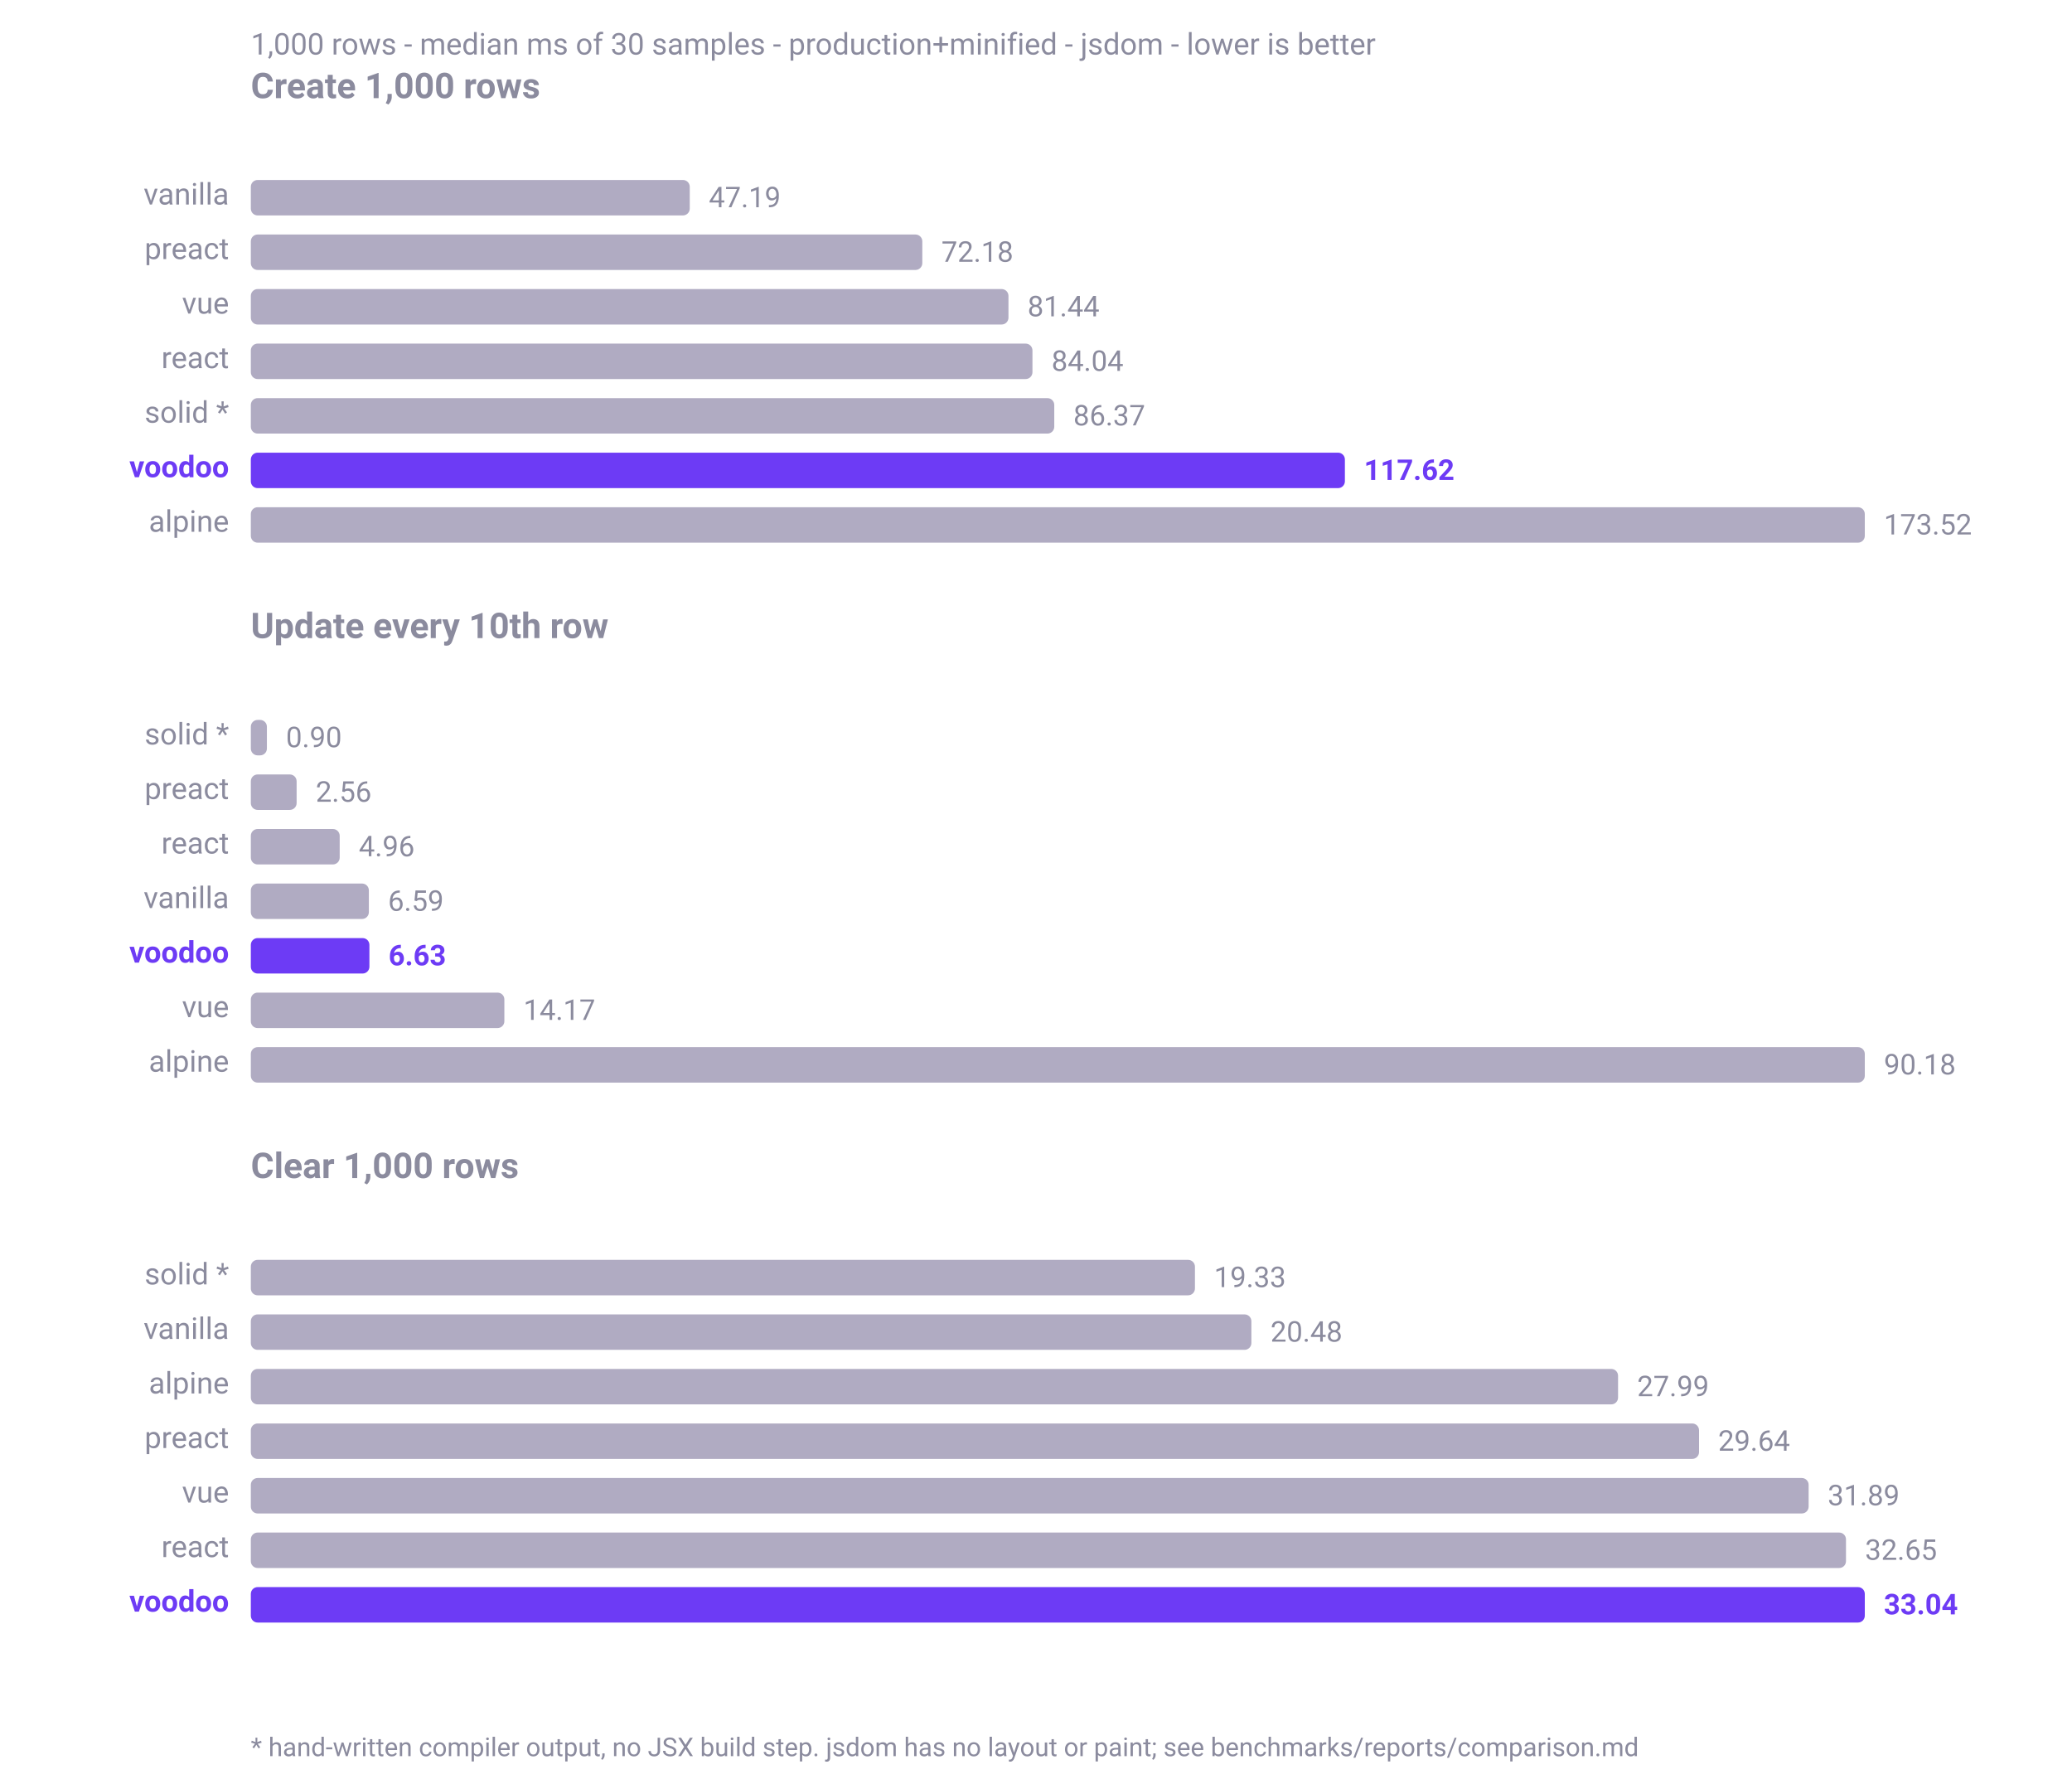
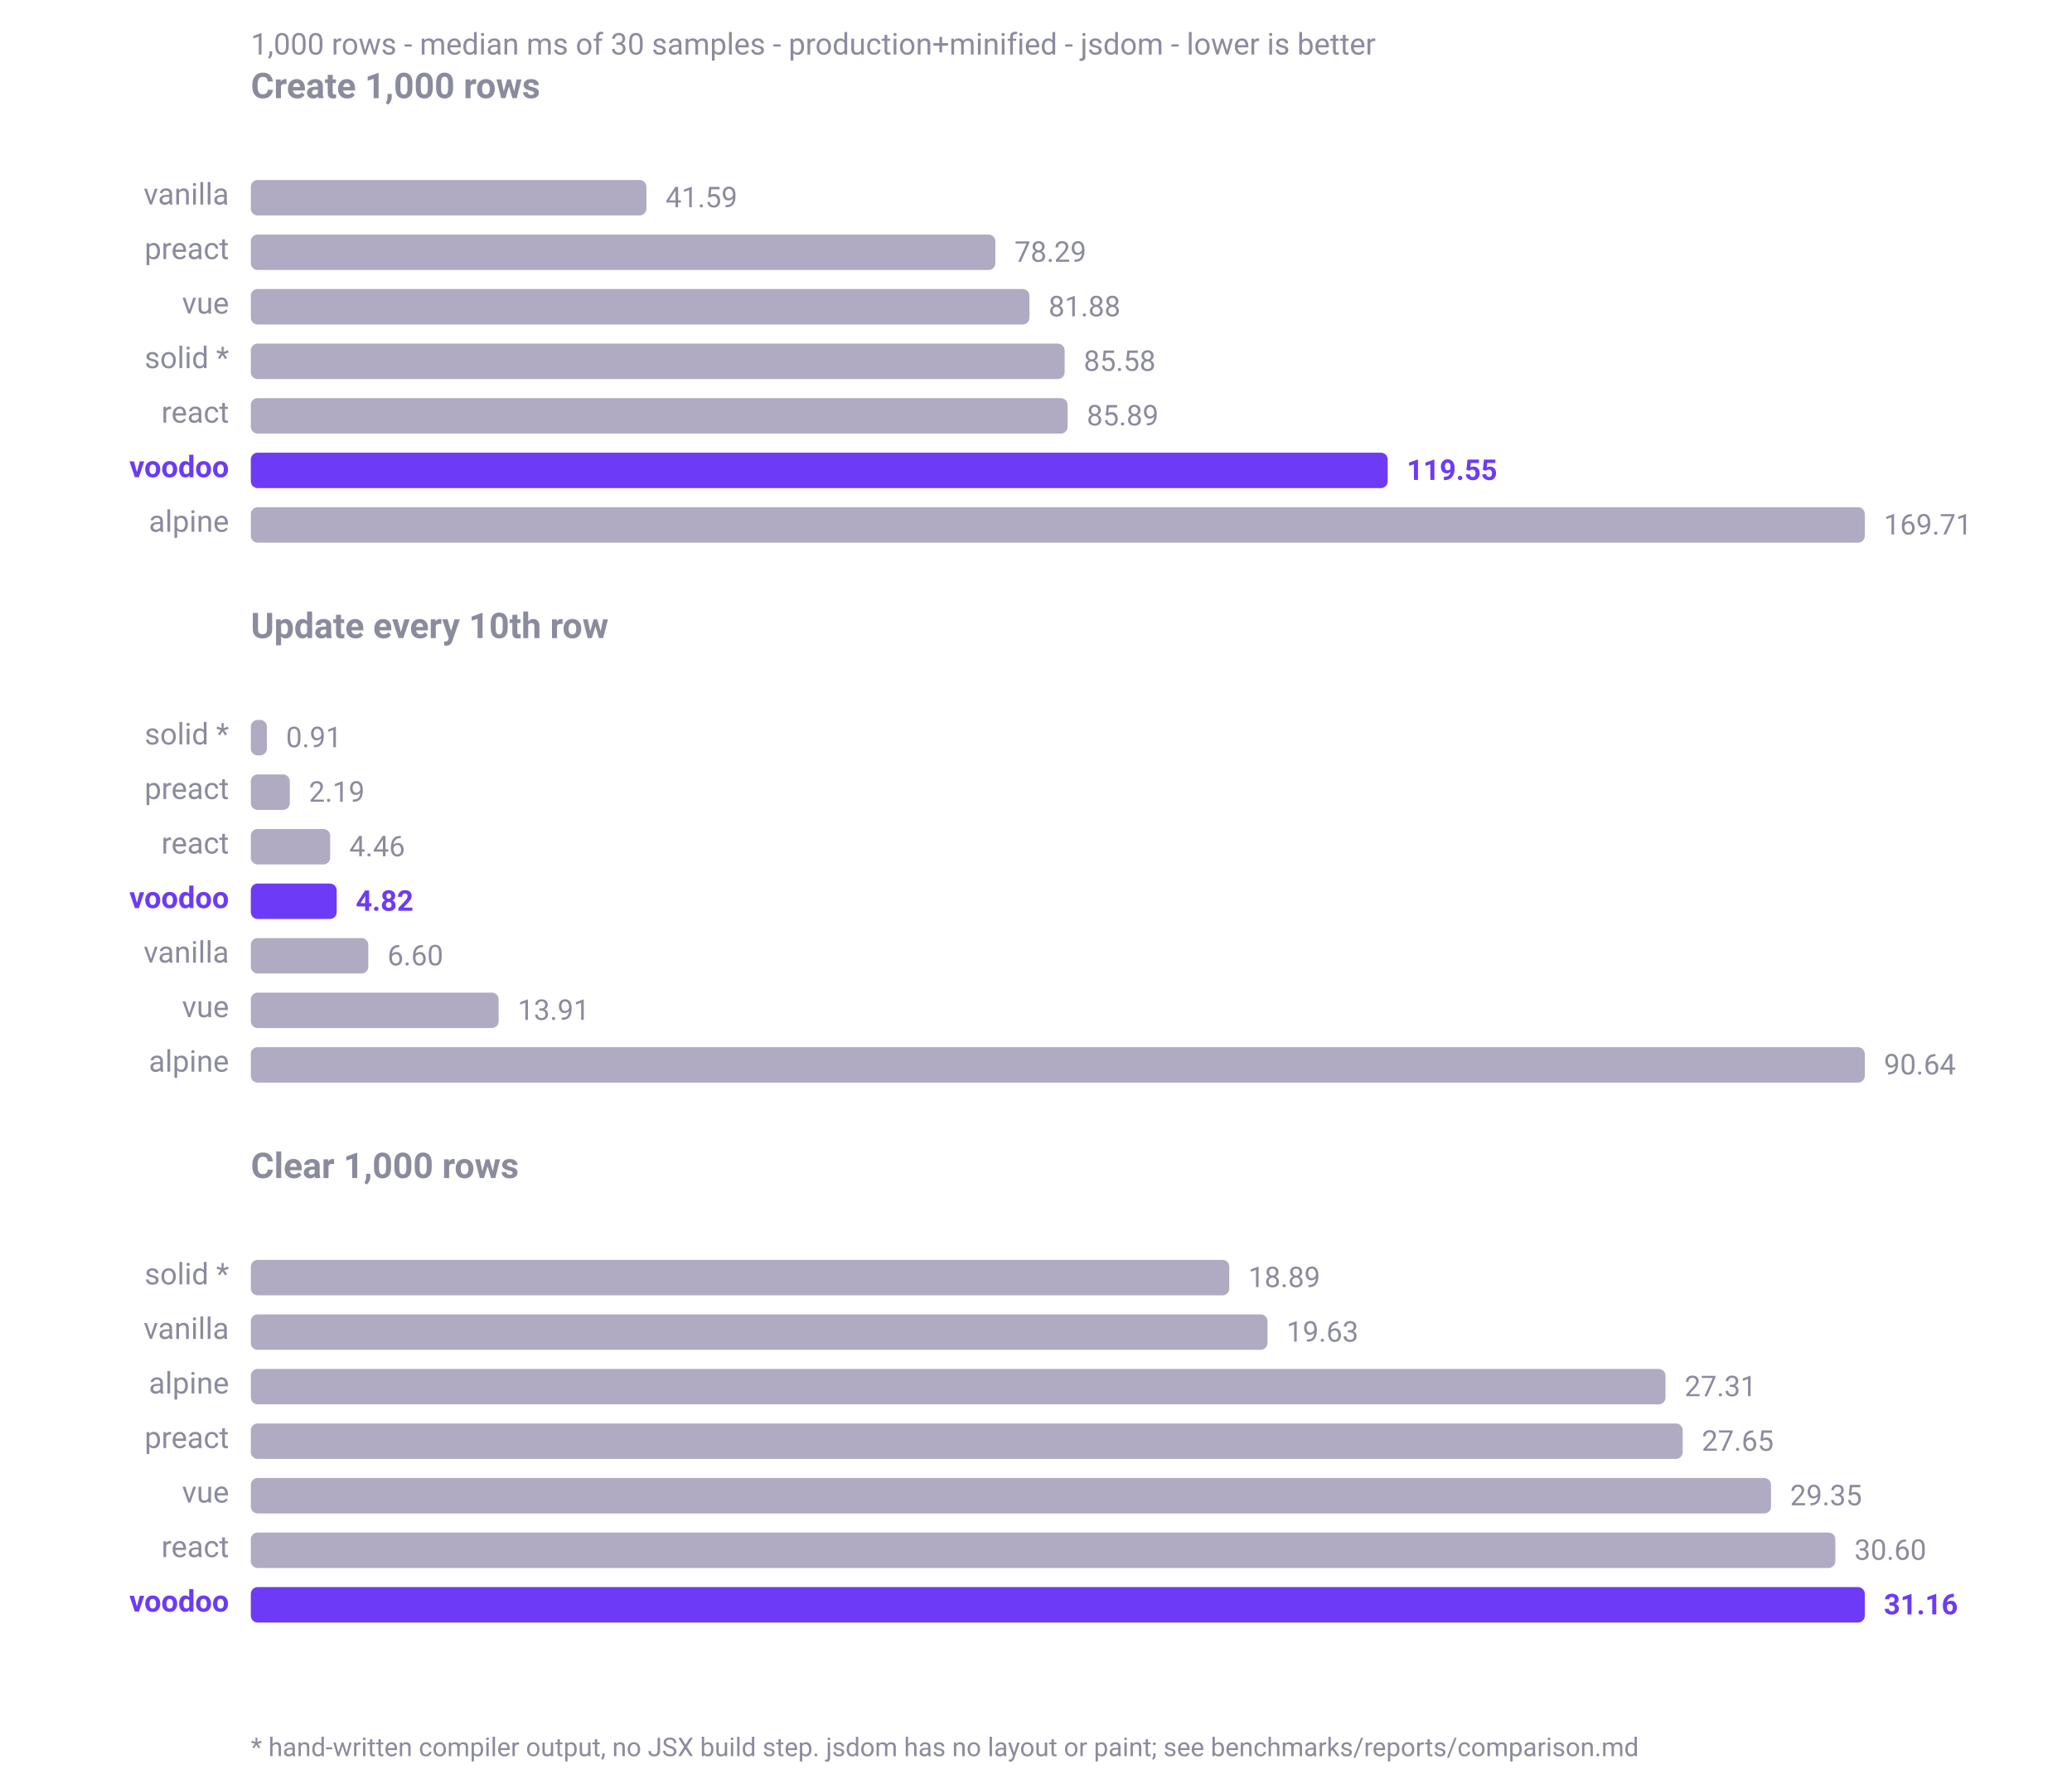
<svg xmlns="http://www.w3.org/2000/svg" viewBox="0 0 760 654" width="760" height="654" font-family="ui-sans-serif,system-ui,-apple-system,Segoe UI,Roboto,sans-serif">
  <text x="92" y="20" font-size="11" fill="#8b8b9e">1,000 rows - median ms of 30 samples - production+minified - jsdom - lower is better</text>
  <text x="92" y="36" font-size="13" font-weight="700" fill="#8b8b9e">Create 1,000 rows</text>
  <text x="84" y="75" font-size="11" text-anchor="end" fill="#8b8b9e" font-weight="400">vanilla</text>
-   <rect x="92" y="66" width="161.0" height="13" rx="2.5" fill="#b0abc2" />
-   <text x="260.0" y="76" font-size="10.5" fill="#8b8b9e" font-weight="400">47.19</text>
+   <rect x="92" y="66" width="145.1" height="13" rx="2.5" fill="#b0abc2" />
+   <text x="244.1" y="76" font-size="10.5" fill="#8b8b9e" font-weight="400">41.59</text>
  <text x="84" y="95" font-size="11" text-anchor="end" fill="#8b8b9e" font-weight="400">preact</text>
-   <rect x="92" y="86" width="246.3" height="13" rx="2.5" fill="#b0abc2" />
-   <text x="345.3" y="96" font-size="10.5" fill="#8b8b9e" font-weight="400">72.18</text>
+   <rect x="92" y="86" width="273.1" height="13" rx="2.5" fill="#b0abc2" />
+   <text x="372.1" y="96" font-size="10.5" fill="#8b8b9e" font-weight="400">78.29</text>
  <text x="84" y="115" font-size="11" text-anchor="end" fill="#8b8b9e" font-weight="400">vue</text>
-   <rect x="92" y="106" width="277.9" height="13" rx="2.5" fill="#b0abc2" />
-   <text x="376.9" y="116" font-size="10.5" fill="#8b8b9e" font-weight="400">81.44</text>
-   <text x="84" y="135" font-size="11" text-anchor="end" fill="#8b8b9e" font-weight="400">react</text>
-   <rect x="92" y="126" width="286.7" height="13" rx="2.5" fill="#b0abc2" />
-   <text x="385.7" y="136" font-size="10.5" fill="#8b8b9e" font-weight="400">84.04</text>
-   <text x="84" y="155" font-size="11" text-anchor="end" fill="#8b8b9e" font-weight="400">solid *</text>
-   <rect x="92" y="146" width="294.7" height="13" rx="2.5" fill="#b0abc2" />
-   <text x="393.7" y="156" font-size="10.5" fill="#8b8b9e" font-weight="400">86.37</text>
+   <rect x="92" y="106" width="285.6" height="13" rx="2.5" fill="#b0abc2" />
+   <text x="384.6" y="116" font-size="10.5" fill="#8b8b9e" font-weight="400">81.88</text>
+   <text x="84" y="135" font-size="11" text-anchor="end" fill="#8b8b9e" font-weight="400">solid *</text>
+   <rect x="92" y="126" width="298.5" height="13" rx="2.5" fill="#b0abc2" />
+   <text x="397.5" y="136" font-size="10.5" fill="#8b8b9e" font-weight="400">85.58</text>
+   <text x="84" y="155" font-size="11" text-anchor="end" fill="#8b8b9e" font-weight="400">react</text>
+   <rect x="92" y="146" width="299.6" height="13" rx="2.5" fill="#b0abc2" />
+   <text x="398.6" y="156" font-size="10.5" fill="#8b8b9e" font-weight="400">85.89</text>
  <text x="84" y="175" font-size="11" text-anchor="end" fill="#6D3BF5" font-weight="700">voodoo</text>
-   <rect x="92" y="166" width="401.3" height="13" rx="2.5" fill="#6D3BF5" />
-   <text x="500.3" y="176" font-size="10.5" fill="#6D3BF5" font-weight="700">117.62</text>
+   <rect x="92" y="166" width="417.0" height="13" rx="2.5" fill="#6D3BF5" />
+   <text x="516.0" y="176" font-size="10.5" fill="#6D3BF5" font-weight="700">119.55</text>
  <text x="84" y="195" font-size="11" text-anchor="end" fill="#8b8b9e" font-weight="400">alpine</text>
  <rect x="92" y="186" width="592.0" height="13" rx="2.5" fill="#b0abc2" />
-   <text x="691.0" y="196" font-size="10.5" fill="#8b8b9e" font-weight="400">173.52</text>
+   <text x="691.0" y="196" font-size="10.5" fill="#8b8b9e" font-weight="400">169.71</text>
  <text x="92" y="234" font-size="13" font-weight="700" fill="#8b8b9e">Update every 10th row</text>
  <text x="84" y="273" font-size="11" text-anchor="end" fill="#8b8b9e" font-weight="400">solid *</text>
  <rect x="92" y="264" width="5.9" height="13" rx="2.5" fill="#b0abc2" />
-   <text x="104.9" y="274" font-size="10.5" fill="#8b8b9e" font-weight="400">0.90</text>
+   <text x="104.9" y="274" font-size="10.5" fill="#8b8b9e" font-weight="400">0.91</text>
  <text x="84" y="293" font-size="11" text-anchor="end" fill="#8b8b9e" font-weight="400">preact</text>
-   <rect x="92" y="284" width="16.8" height="13" rx="2.5" fill="#b0abc2" />
-   <text x="115.8" y="294" font-size="10.5" fill="#8b8b9e" font-weight="400">2.56</text>
+   <rect x="92" y="284" width="14.3" height="13" rx="2.5" fill="#b0abc2" />
+   <text x="113.3" y="294" font-size="10.5" fill="#8b8b9e" font-weight="400">2.19</text>
  <text x="84" y="313" font-size="11" text-anchor="end" fill="#8b8b9e" font-weight="400">react</text>
-   <rect x="92" y="304" width="32.6" height="13" rx="2.5" fill="#b0abc2" />
-   <text x="131.6" y="314" font-size="10.5" fill="#8b8b9e" font-weight="400">4.96</text>
-   <text x="84" y="333" font-size="11" text-anchor="end" fill="#8b8b9e" font-weight="400">vanilla</text>
-   <rect x="92" y="324" width="43.3" height="13" rx="2.5" fill="#b0abc2" />
-   <text x="142.3" y="334" font-size="10.5" fill="#8b8b9e" font-weight="400">6.59</text>
-   <text x="84" y="353" font-size="11" text-anchor="end" fill="#6D3BF5" font-weight="700">voodoo</text>
-   <rect x="92" y="344" width="43.5" height="13" rx="2.5" fill="#6D3BF5" />
-   <text x="142.5" y="354" font-size="10.5" fill="#6D3BF5" font-weight="700">6.63</text>
+   <rect x="92" y="304" width="29.1" height="13" rx="2.5" fill="#b0abc2" />
+   <text x="128.1" y="314" font-size="10.5" fill="#8b8b9e" font-weight="400">4.46</text>
+   <text x="84" y="333" font-size="11" text-anchor="end" fill="#6D3BF5" font-weight="700">voodoo</text>
+   <rect x="92" y="324" width="31.5" height="13" rx="2.5" fill="#6D3BF5" />
+   <text x="130.5" y="334" font-size="10.5" fill="#6D3BF5" font-weight="700">4.82</text>
+   <text x="84" y="353" font-size="11" text-anchor="end" fill="#8b8b9e" font-weight="400">vanilla</text>
+   <rect x="92" y="344" width="43.1" height="13" rx="2.5" fill="#b0abc2" />
+   <text x="142.1" y="354" font-size="10.5" fill="#8b8b9e" font-weight="400">6.60</text>
  <text x="84" y="373" font-size="11" text-anchor="end" fill="#8b8b9e" font-weight="400">vue</text>
-   <rect x="92" y="364" width="93.0" height="13" rx="2.5" fill="#b0abc2" />
-   <text x="192.0" y="374" font-size="10.5" fill="#8b8b9e" font-weight="400">14.17</text>
+   <rect x="92" y="364" width="90.9" height="13" rx="2.5" fill="#b0abc2" />
+   <text x="189.9" y="374" font-size="10.5" fill="#8b8b9e" font-weight="400">13.91</text>
  <text x="84" y="393" font-size="11" text-anchor="end" fill="#8b8b9e" font-weight="400">alpine</text>
  <rect x="92" y="384" width="592.0" height="13" rx="2.5" fill="#b0abc2" />
-   <text x="691.0" y="394" font-size="10.5" fill="#8b8b9e" font-weight="400">90.18</text>
+   <text x="691.0" y="394" font-size="10.5" fill="#8b8b9e" font-weight="400">90.64</text>
  <text x="92" y="432" font-size="13" font-weight="700" fill="#8b8b9e">Clear 1,000 rows</text>
  <text x="84" y="471" font-size="11" text-anchor="end" fill="#8b8b9e" font-weight="400">solid *</text>
-   <rect x="92" y="462" width="346.3" height="13" rx="2.5" fill="#b0abc2" />
-   <text x="445.3" y="472" font-size="10.5" fill="#8b8b9e" font-weight="400">19.33</text>
+   <rect x="92" y="462" width="358.9" height="13" rx="2.5" fill="#b0abc2" />
+   <text x="457.9" y="472" font-size="10.5" fill="#8b8b9e" font-weight="400">18.89</text>
  <text x="84" y="491" font-size="11" text-anchor="end" fill="#8b8b9e" font-weight="400">vanilla</text>
-   <rect x="92" y="482" width="367.0" height="13" rx="2.5" fill="#b0abc2" />
-   <text x="466.0" y="492" font-size="10.5" fill="#8b8b9e" font-weight="400">20.48</text>
+   <rect x="92" y="482" width="372.9" height="13" rx="2.5" fill="#b0abc2" />
+   <text x="471.9" y="492" font-size="10.5" fill="#8b8b9e" font-weight="400">19.63</text>
  <text x="84" y="511" font-size="11" text-anchor="end" fill="#8b8b9e" font-weight="400">alpine</text>
-   <rect x="92" y="502" width="501.5" height="13" rx="2.5" fill="#b0abc2" />
-   <text x="600.5" y="512" font-size="10.5" fill="#8b8b9e" font-weight="400">27.99</text>
+   <rect x="92" y="502" width="518.9" height="13" rx="2.5" fill="#b0abc2" />
+   <text x="617.9" y="512" font-size="10.5" fill="#8b8b9e" font-weight="400">27.31</text>
  <text x="84" y="531" font-size="11" text-anchor="end" fill="#8b8b9e" font-weight="400">preact</text>
-   <rect x="92" y="522" width="531.2" height="13" rx="2.5" fill="#b0abc2" />
-   <text x="630.2" y="532" font-size="10.5" fill="#8b8b9e" font-weight="400">29.64</text>
+   <rect x="92" y="522" width="525.2" height="13" rx="2.5" fill="#b0abc2" />
+   <text x="624.2" y="532" font-size="10.5" fill="#8b8b9e" font-weight="400">27.65</text>
  <text x="84" y="551" font-size="11" text-anchor="end" fill="#8b8b9e" font-weight="400">vue</text>
-   <rect x="92" y="542" width="571.4" height="13" rx="2.5" fill="#b0abc2" />
-   <text x="670.4" y="552" font-size="10.5" fill="#8b8b9e" font-weight="400">31.89</text>
+   <rect x="92" y="542" width="557.6" height="13" rx="2.5" fill="#b0abc2" />
+   <text x="656.6" y="552" font-size="10.5" fill="#8b8b9e" font-weight="400">29.35</text>
  <text x="84" y="571" font-size="11" text-anchor="end" fill="#8b8b9e" font-weight="400">react</text>
-   <rect x="92" y="562" width="585.1" height="13" rx="2.5" fill="#b0abc2" />
-   <text x="684.1" y="572" font-size="10.5" fill="#8b8b9e" font-weight="400">32.65</text>
+   <rect x="92" y="562" width="581.2" height="13" rx="2.5" fill="#b0abc2" />
+   <text x="680.2" y="572" font-size="10.5" fill="#8b8b9e" font-weight="400">30.60</text>
  <text x="84" y="591" font-size="11" text-anchor="end" fill="#6D3BF5" font-weight="700">voodoo</text>
  <rect x="92" y="582" width="592.0" height="13" rx="2.5" fill="#6D3BF5" />
-   <text x="691.0" y="592" font-size="10.5" fill="#6D3BF5" font-weight="700">33.04</text>
+   <text x="691.0" y="592" font-size="10.5" fill="#6D3BF5" font-weight="700">31.16</text>
  <text x="92" y="644" font-size="9.5" fill="#8b8b9e">* hand-written compiler output, no JSX build step. jsdom has no layout or paint; see benchmarks/reports/comparison.md</text>
</svg>
